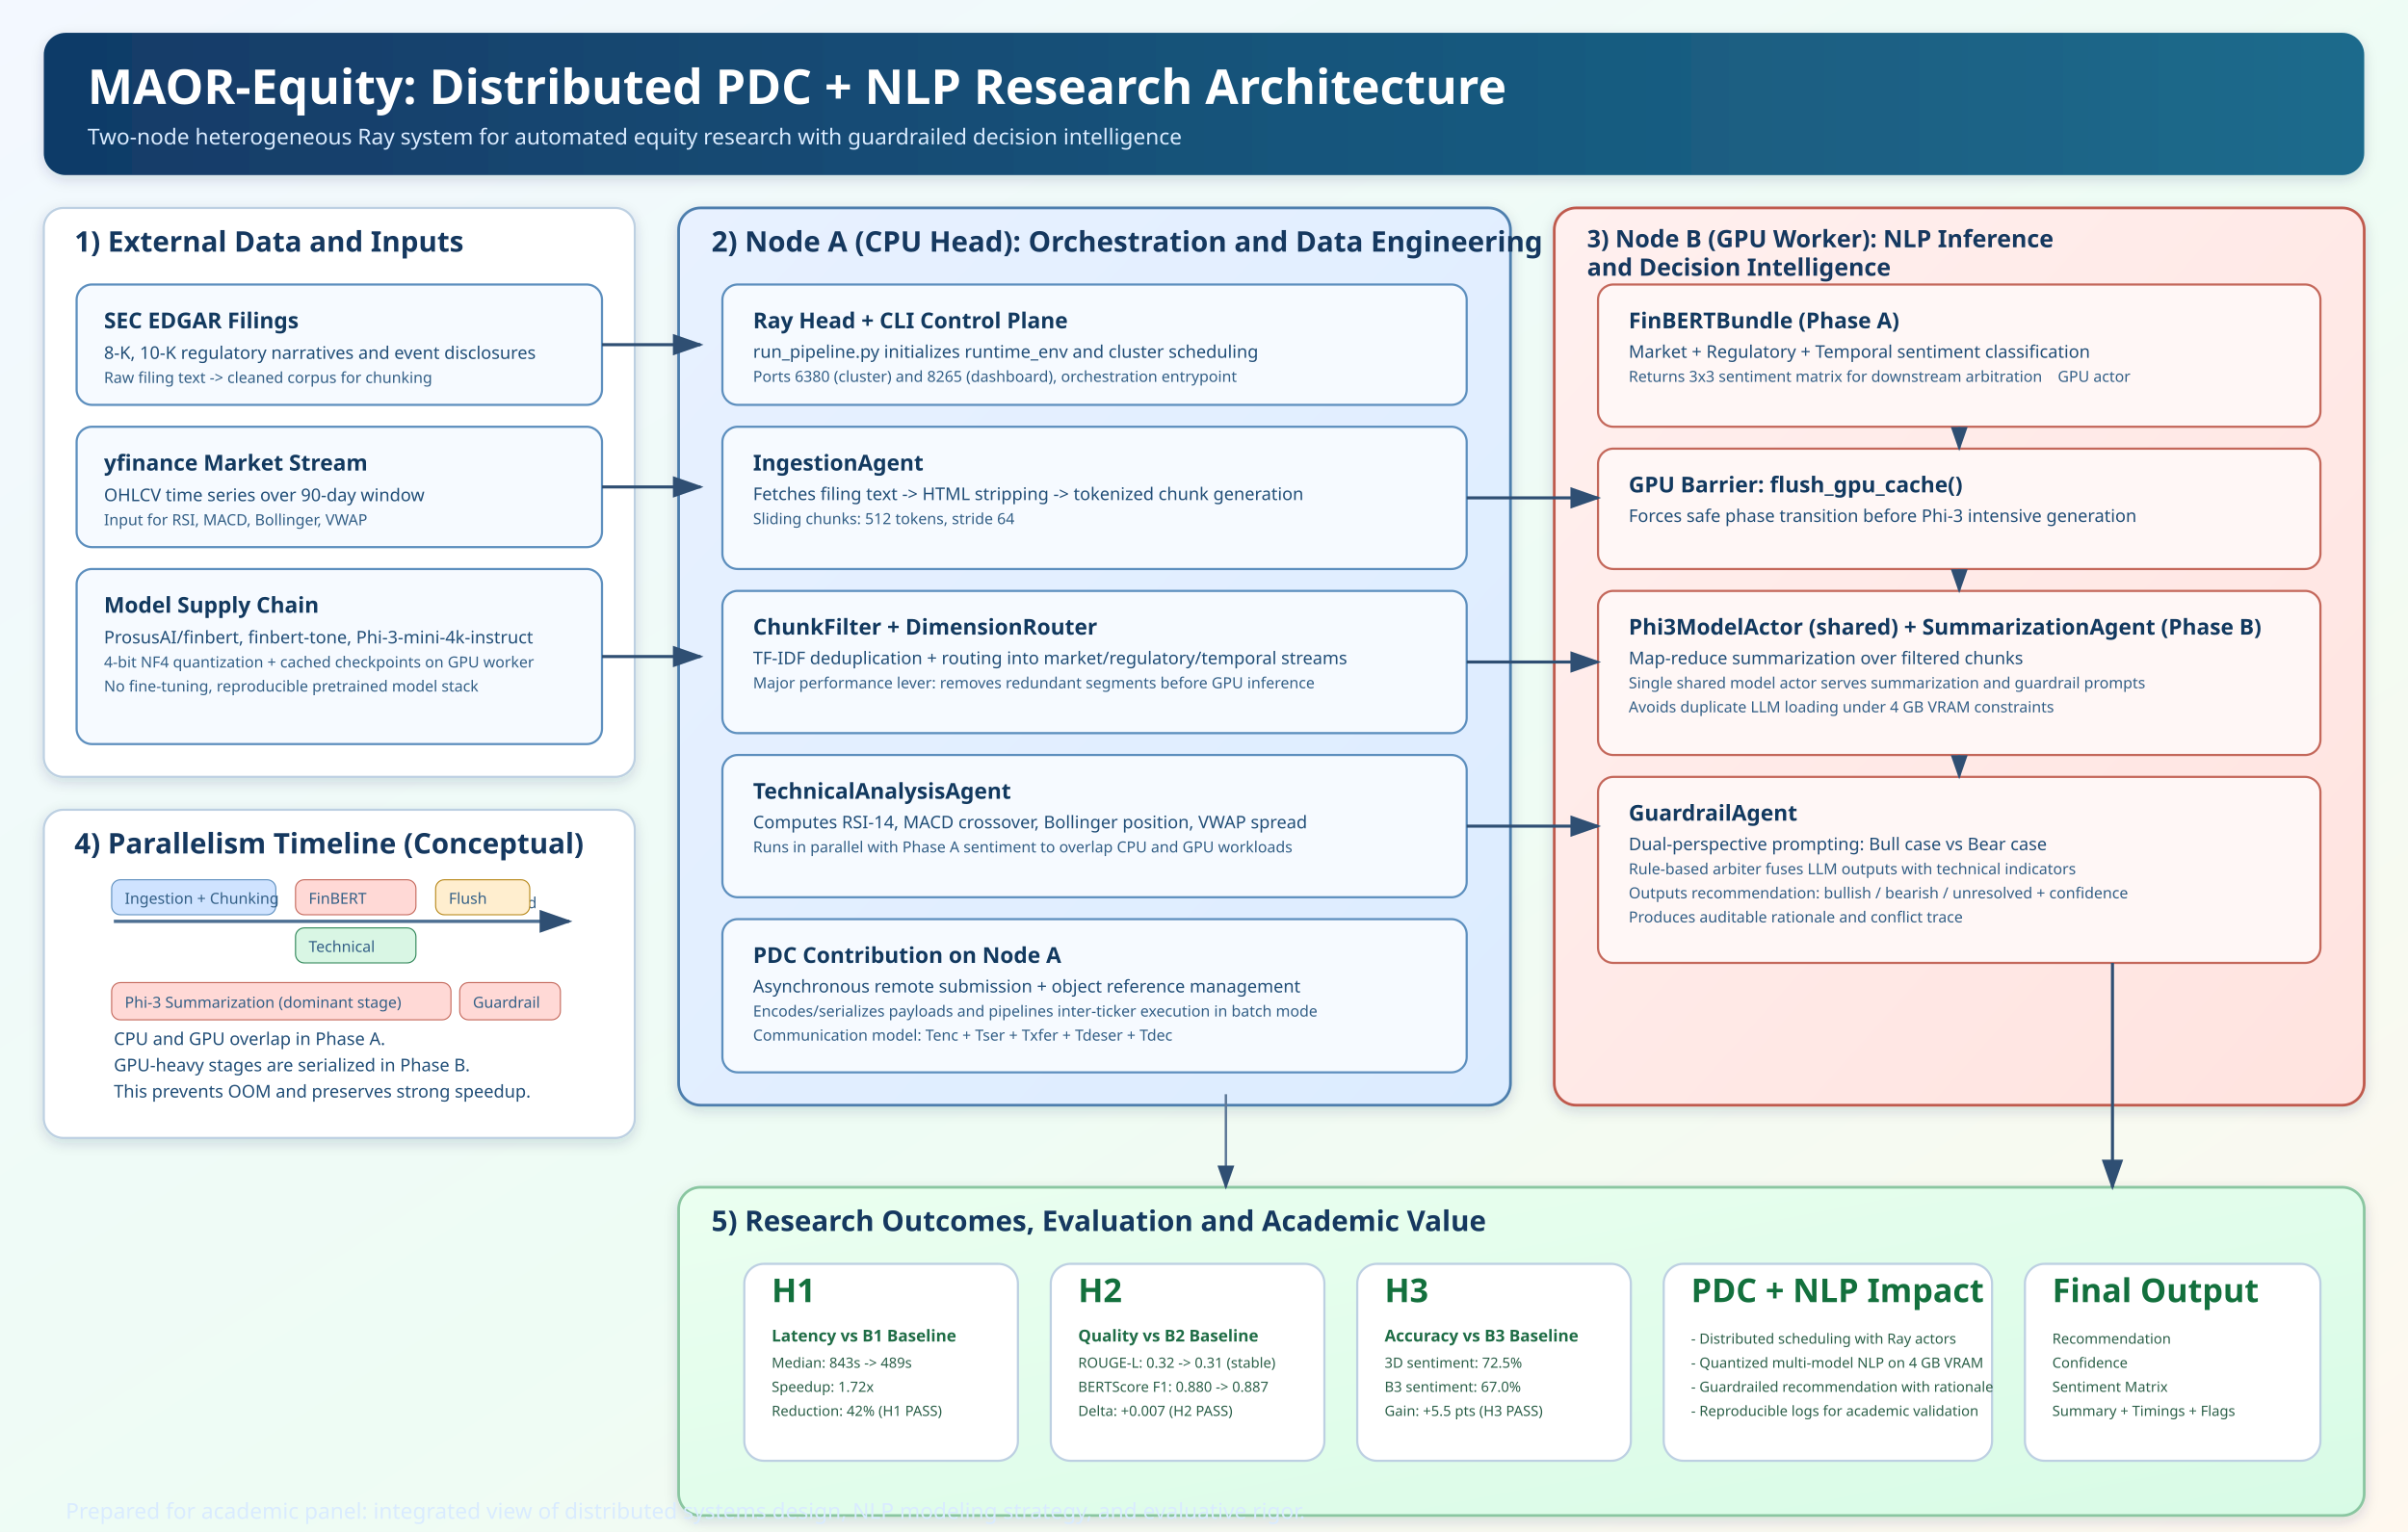
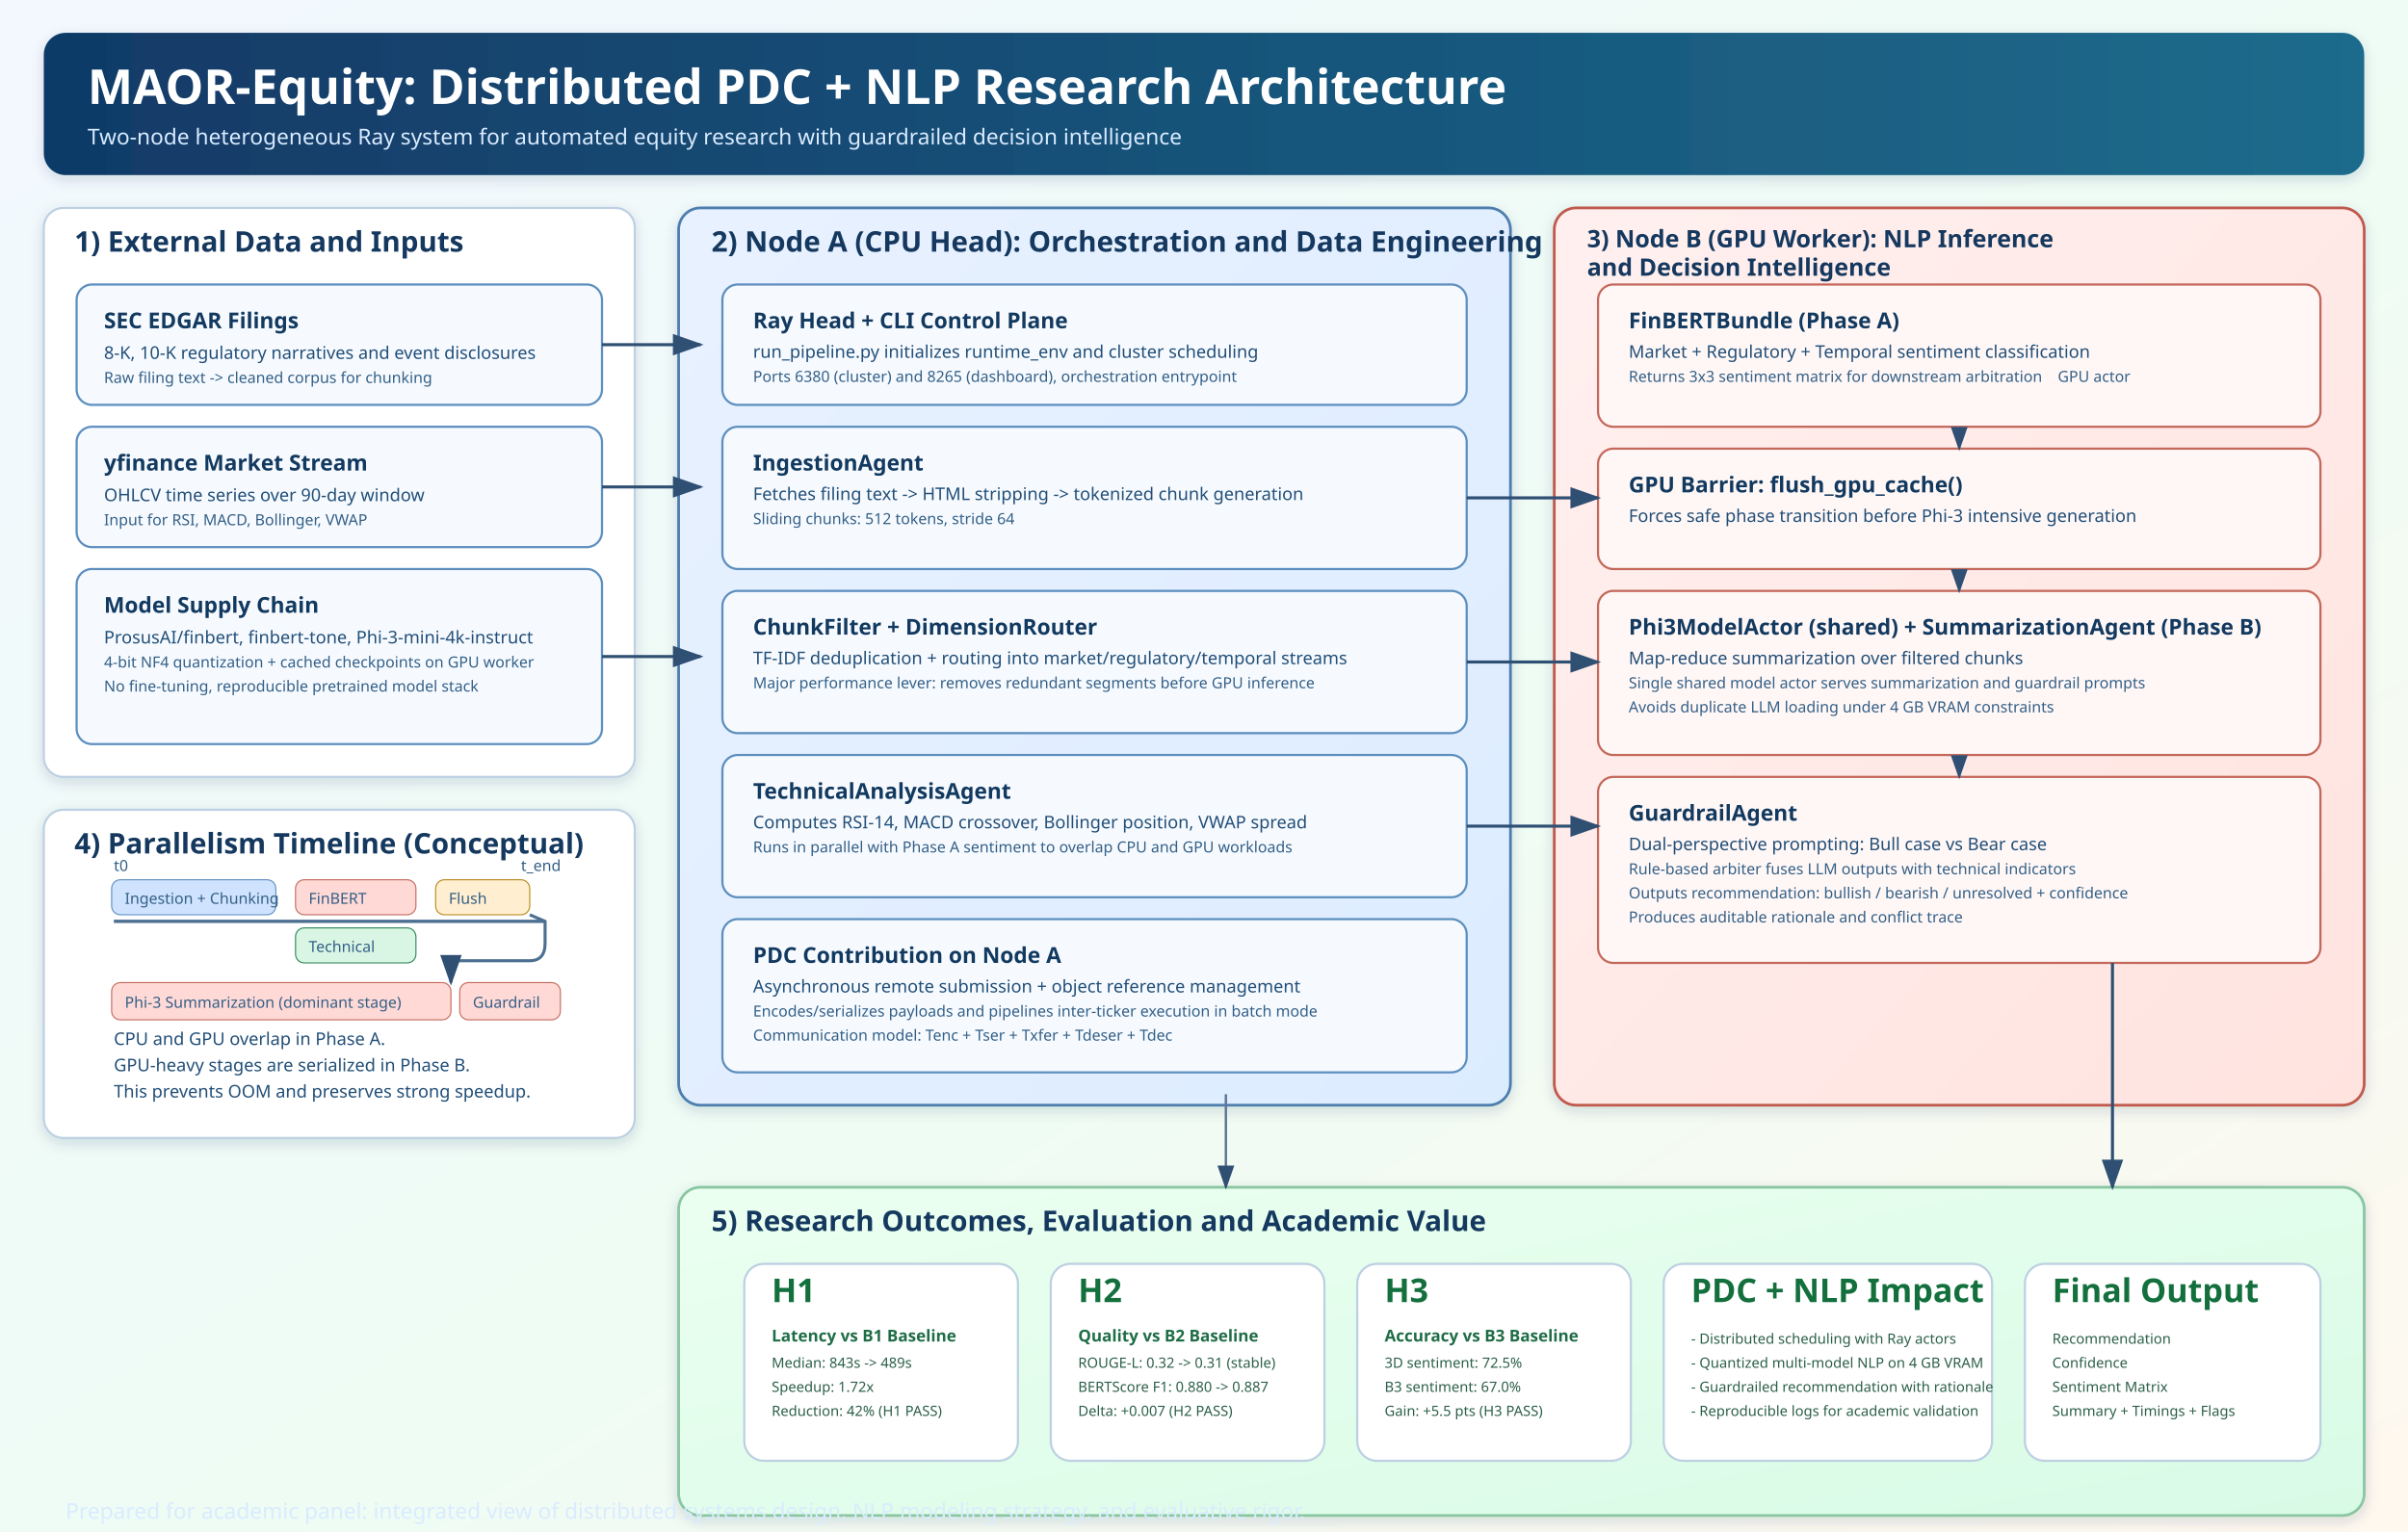
<svg xmlns="http://www.w3.org/2000/svg" width="2200" height="1400" viewBox="0 0 2200 1400">
  <defs>
    <linearGradient id="bg" x1="0" y1="0" x2="1" y2="1">
      <stop offset="0%" stop-color="#f3f8ff" />
      <stop offset="55%" stop-color="#eefcf4" />
      <stop offset="100%" stop-color="#fff8ef" />
    </linearGradient>
    <linearGradient id="headerGrad" x1="0" y1="0" x2="1" y2="0">
      <stop offset="0%" stop-color="#113a67" />
      <stop offset="100%" stop-color="#1d6b8c" />
    </linearGradient>
    <linearGradient id="nodeAGrad" x1="0" y1="0" x2="1" y2="1">
      <stop offset="0%" stop-color="#e8f1ff" />
      <stop offset="100%" stop-color="#dcecff" />
    </linearGradient>
    <linearGradient id="nodeBGrad" x1="0" y1="0" x2="1" y2="1">
      <stop offset="0%" stop-color="#fff0ef" />
      <stop offset="100%" stop-color="#ffe3df" />
    </linearGradient>
    <linearGradient id="metricGrad" x1="0" y1="0" x2="1" y2="1">
      <stop offset="0%" stop-color="#ebfff0" />
      <stop offset="100%" stop-color="#d8fbe6" />
    </linearGradient>
    <filter id="shadow" x="-20%" y="-20%" width="140%" height="140%">
      <feDropShadow dx="0" dy="4" stdDeviation="6" flood-color="#12324f" flood-opacity="0.15" />
    </filter>
    <marker id="arrow" markerWidth="11" markerHeight="11" refX="9" refY="3.5" orient="auto" markerUnits="strokeWidth">
      <path d="M0,0 L10,3.5 L0,7 z" fill="#2f4f73" />
    </marker>
    <style>
      .title { font: 700 44px 'Segoe UI', sans-serif; fill: #ffffff; }
      .subtitle { font: 500 20px 'Segoe UI', sans-serif; fill: #d9ebff; }
      .section { font: 700 26px 'Segoe UI', sans-serif; fill: #15385f; }
      .sectionSub { font: 700 22px 'Segoe UI', sans-serif; fill: #15385f; }
      .h { font: 700 20px 'Segoe UI', sans-serif; fill: #12395f; }
      .t { font: 500 16px 'Segoe UI', sans-serif; fill: #214e77; }
      .small { font: 500 14px 'Segoe UI', sans-serif; fill: #335f86; }
      .kpi { font: 800 30px 'Segoe UI', sans-serif; fill: #13703d; }
      .kpiLabel { font: 600 15px 'Segoe UI', sans-serif; fill: #1f6d46; }
      .kpiBody { font: 500 13px 'Segoe UI', sans-serif; fill: #2b5f48; }
      .chipA { fill: #f6faff; stroke: #5d8fbe; stroke-width: 2; rx: 14; }
      .chipB { fill: #fff7f6; stroke: #c4685b; stroke-width: 2; rx: 14; }
      .panel { fill: #ffffff; stroke: #bdd0e2; stroke-width: 2; rx: 18; }
      .arrow { stroke: #2f4f73; stroke-width: 2.8; fill: none; marker-end: url(#arrow); }
      .arrowSoft { stroke: #5d7897; stroke-width: 2.2; fill: none; marker-end: url(#arrow); }
      .dashed { stroke-dasharray: 8 7; }
    </style>
  </defs>
  <rect width="2200" height="1400" fill="url(#bg)" />
  <rect x="40" y="30" width="2120" height="130" rx="20" fill="url(#headerGrad)" filter="url(#shadow)" />
  <text x="80" y="95" class="title">MAOR-Equity: Distributed PDC + NLP Research Architecture</text>
  <text x="80" y="132" class="subtitle">Two-node heterogeneous Ray system for automated equity research with guardrailed decision intelligence</text>
  <rect x="40" y="190" width="540" height="520" class="panel" filter="url(#shadow)" />
  <text x="68" y="230" class="section">1) External Data and Inputs</text>
  <rect x="70" y="260" width="480" height="110" class="chipA" />
  <text x="95" y="300" class="h">SEC EDGAR Filings</text>
  <text x="95" y="328" class="t">8-K, 10-K regulatory narratives and event disclosures</text>
  <text x="95" y="350" class="small">Raw filing text -&gt; cleaned corpus for chunking</text>
  <rect x="70" y="390" width="480" height="110" class="chipA" />
  <text x="95" y="430" class="h">yfinance Market Stream</text>
  <text x="95" y="458" class="t">OHLCV time series over 90-day window</text>
  <text x="95" y="480" class="small">Input for RSI, MACD, Bollinger, VWAP</text>
  <rect x="70" y="520" width="480" height="160" class="chipA" />
  <text x="95" y="560" class="h">Model Supply Chain</text>
  <text x="95" y="588" class="t">ProsusAI/finbert, finbert-tone, Phi-3-mini-4k-instruct</text>
  <text x="95" y="610" class="small">4-bit NF4 quantization + cached checkpoints on GPU worker</text>
  <text x="95" y="632" class="small">No fine-tuning, reproducible pretrained model stack</text>
  <rect x="620" y="190" width="760" height="820" fill="url(#nodeAGrad)" stroke="#4d7ead" stroke-width="2.5" rx="20" filter="url(#shadow)" />
  <text x="650" y="230" class="section">2) Node A (CPU Head): Orchestration and Data Engineering</text>
  <rect x="660" y="260" width="680" height="110" class="chipA" />
  <text x="688" y="300" class="h">Ray Head + CLI Control Plane</text>
  <text x="688" y="327" class="t">run_pipeline.py initializes runtime_env and cluster scheduling</text>
  <text x="688" y="349" class="small">Ports 6380 (cluster) and 8265 (dashboard), orchestration entrypoint</text>
  <rect x="660" y="390" width="680" height="130" class="chipA" />
  <text x="688" y="430" class="h">IngestionAgent</text>
  <text x="688" y="457" class="t">Fetches filing text -&gt; HTML stripping -&gt; tokenized chunk generation</text>
  <text x="688" y="479" class="small">Sliding chunks: 512 tokens, stride 64</text>
  <rect x="660" y="540" width="680" height="130" class="chipA" />
  <text x="688" y="580" class="h">ChunkFilter + DimensionRouter</text>
  <text x="688" y="607" class="t">TF-IDF deduplication + routing into market/regulatory/temporal streams</text>
  <text x="688" y="629" class="small">Major performance lever: removes redundant segments before GPU inference</text>
  <rect x="660" y="690" width="680" height="130" class="chipA" />
  <text x="688" y="730" class="h">TechnicalAnalysisAgent</text>
  <text x="688" y="757" class="t">Computes RSI-14, MACD crossover, Bollinger position, VWAP spread</text>
  <text x="688" y="779" class="small">Runs in parallel with Phase A sentiment to overlap CPU and GPU workloads</text>
  <rect x="660" y="840" width="680" height="140" class="chipA" />
  <text x="688" y="880" class="h">PDC Contribution on Node A</text>
  <text x="688" y="907" class="t">Asynchronous remote submission + object reference management</text>
  <text x="688" y="929" class="small">Encodes/serializes payloads and pipelines inter-ticker execution in batch mode</text>
  <text x="688" y="951" class="small">Communication model: Tenc + Tser + Txfer + Tdeser + Tdec</text>
  <rect x="1420" y="190" width="740" height="820" fill="url(#nodeBGrad)" stroke="#bf5a4e" stroke-width="2.5" rx="20" filter="url(#shadow)" />
  <text x="1450" y="226" class="sectionSub">3) Node B (GPU Worker): NLP Inference</text>
  <text x="1450" y="252" class="sectionSub">and Decision Intelligence</text>
  <rect x="1460" y="260" width="660" height="130" class="chipB" />
  <text x="1488" y="300" class="h">FinBERTBundle (Phase A)</text>
  <text x="1488" y="327" class="t">Market + Regulatory + Temporal sentiment classification</text>
  <text x="1488" y="349" class="small">Returns 3x3 sentiment matrix for downstream arbitration</text>
  <text x="1880" y="349" class="small">GPU actor</text>
  <rect x="1460" y="410" width="660" height="110" class="chipB" />
  <text x="1488" y="450" class="h">GPU Barrier: flush_gpu_cache()</text>
  <text x="1488" y="477" class="t">Forces safe phase transition before Phi-3 intensive generation</text>
  <rect x="1460" y="540" width="660" height="150" class="chipB" />
  <text x="1488" y="580" class="h">Phi3ModelActor (shared) + SummarizationAgent (Phase B)</text>
  <text x="1488" y="607" class="t">Map-reduce summarization over filtered chunks</text>
  <text x="1488" y="629" class="small">Single shared model actor serves summarization and guardrail prompts</text>
  <text x="1488" y="651" class="small">Avoids duplicate LLM loading under 4 GB VRAM constraints</text>
  <rect x="1460" y="710" width="660" height="170" class="chipB" />
  <text x="1488" y="750" class="h">GuardrailAgent</text>
  <text x="1488" y="777" class="t">Dual-perspective prompting: Bull case vs Bear case</text>
  <text x="1488" y="799" class="small">Rule-based arbiter fuses LLM outputs with technical indicators</text>
  <text x="1488" y="821" class="small">Outputs recommendation: bullish / bearish / unresolved + confidence</text>
  <text x="1488" y="843" class="small">Produces auditable rationale and conflict trace</text>
  <rect x="40" y="740" width="540" height="300" class="panel" filter="url(#shadow)" />
  <text x="68" y="780" class="section">4) Parallelism Timeline (Conceptual)</text>
-   <line x1="104" y1="842" x2="484" y2="842" stroke="#4d6f92" stroke-width="3" />
-   <text x="104" y="830" class="small">t0</text>
-   <text x="454" y="830" class="small">t_end</text>
+   <line x1="104" y1="842" x2="498" y2="842" stroke="#4d6f92" stroke-width="3" />
+   <text x="104" y="796" class="small">t0</text>
+   <text x="476" y="796" class="small">t_end</text>
  <rect x="102" y="804" width="150" height="32" fill="#cfe3ff" stroke="#5d8fbe" rx="8" />
  <text x="114" y="826" class="small">Ingestion + Chunking</text>
  <rect x="270" y="804" width="110" height="32" fill="#ffd9d6" stroke="#c4685b" rx="8" />
  <text x="282" y="826" class="small">FinBERT</text>
  <rect x="270" y="848" width="110" height="32" fill="#d9f6e4" stroke="#2e8557" rx="8" />
  <text x="282" y="870" class="small">Technical</text>
  <rect x="398" y="804" width="86" height="32" fill="#ffeecf" stroke="#b7881a" rx="8" />
  <text x="410" y="826" class="small">Flush</text>
-   <path d="M484 842 H520" stroke="#4d6f92" stroke-width="3" fill="none" marker-end="url(#arrow)" />
+   <path d="M484 836 L498 842 L498 862 Q498 878 484 878 L412 878 L412 898" stroke="#4d6f92" stroke-width="2.8" fill="none" marker-end="url(#arrow)" />
  <rect x="102" y="898" width="310" height="34" fill="#ffd9d6" stroke="#c4685b" rx="8" />
  <text x="114" y="921" class="small">Phi-3 Summarization (dominant stage)</text>
  <rect x="420" y="898" width="92" height="34" fill="#ffd9d6" stroke="#c4685b" rx="8" />
  <text x="432" y="921" class="small">Guardrail</text>
  <text x="104" y="955" class="t">CPU and GPU overlap in Phase A.</text>
  <text x="104" y="979" class="t">GPU-heavy stages are serialized in Phase B.</text>
  <text x="104" y="1003" class="t">This prevents OOM and preserves strong speedup.</text>
  <rect x="620" y="1085" width="1540" height="300" fill="url(#metricGrad)" stroke="#8ac6a1" stroke-width="2.5" rx="20" filter="url(#shadow)" />
  <text x="650" y="1125" class="section">5) Research Outcomes, Evaluation and Academic Value</text>
  <rect x="680" y="1155" width="250" height="180" class="panel" />
  <text x="705" y="1190" class="kpi">H1</text>
  <text x="705" y="1226" class="kpiLabel">Latency vs B1 Baseline</text>
  <text x="705" y="1250" class="kpiBody">Median: 843s -&gt; 489s</text>
  <text x="705" y="1272" class="kpiBody">Speedup: 1.72x</text>
  <text x="705" y="1294" class="kpiBody">Reduction: 42% (H1 PASS)</text>
  <rect x="960" y="1155" width="250" height="180" class="panel" />
  <text x="985" y="1190" class="kpi">H2</text>
  <text x="985" y="1226" class="kpiLabel">Quality vs B2 Baseline</text>
  <text x="985" y="1250" class="kpiBody">ROUGE-L: 0.32 -&gt; 0.31 (stable)</text>
  <text x="985" y="1272" class="kpiBody">BERTScore F1: 0.880 -&gt; 0.887</text>
  <text x="985" y="1294" class="kpiBody">Delta: +0.007 (H2 PASS)</text>
  <rect x="1240" y="1155" width="250" height="180" class="panel" />
  <text x="1265" y="1190" class="kpi">H3</text>
  <text x="1265" y="1226" class="kpiLabel">Accuracy vs B3 Baseline</text>
  <text x="1265" y="1250" class="kpiBody">3D sentiment: 72.5%</text>
  <text x="1265" y="1272" class="kpiBody">B3 sentiment: 67.0%</text>
  <text x="1265" y="1294" class="kpiBody">Gain: +5.5 pts (H3 PASS)</text>
  <rect x="1520" y="1155" width="300" height="180" class="panel" />
  <text x="1545" y="1190" class="kpi">PDC + NLP Impact</text>
  <text x="1545" y="1228" class="kpiBody">- Distributed scheduling with Ray actors</text>
  <text x="1545" y="1250" class="kpiBody">- Quantized multi-model NLP on 4 GB VRAM</text>
  <text x="1545" y="1272" class="kpiBody">- Guardrailed recommendation with rationale</text>
  <text x="1545" y="1294" class="kpiBody">- Reproducible logs for academic validation</text>
  <rect x="1850" y="1155" width="270" height="180" class="panel" />
  <text x="1875" y="1190" class="kpi">Final Output</text>
  <text x="1875" y="1228" class="kpiBody">Recommendation</text>
  <text x="1875" y="1250" class="kpiBody">Confidence</text>
  <text x="1875" y="1272" class="kpiBody">Sentiment Matrix</text>
  <text x="1875" y="1294" class="kpiBody">Summary + Timings + Flags</text>
  <path d="M550 315 H640" class="arrow" />
  <path d="M550 445 H640" class="arrow" />
  <path d="M550 600 H640" class="arrow" />
  <path d="M1340 455 H1460" class="arrow" />
  <path d="M1340 605 H1460" class="arrow" />
  <path d="M1340 755 H1460" class="arrow" />
  <path d="M1790 390 V410" class="arrowSoft dashed" />
  <path d="M1790 520 V540" class="arrowSoft dashed" />
  <path d="M1790 690 V710" class="arrowSoft dashed" />
  <path d="M1930 880 V1085" class="arrow" />
  <path d="M1120 1000 V1085" class="arrowSoft" />
  <text x="60" y="1388" class="subtitle" fill="#345a7a">Prepared for academic panel: integrated view of distributed systems design, NLP modeling strategy, and evaluative rigor.</text>
</svg>
